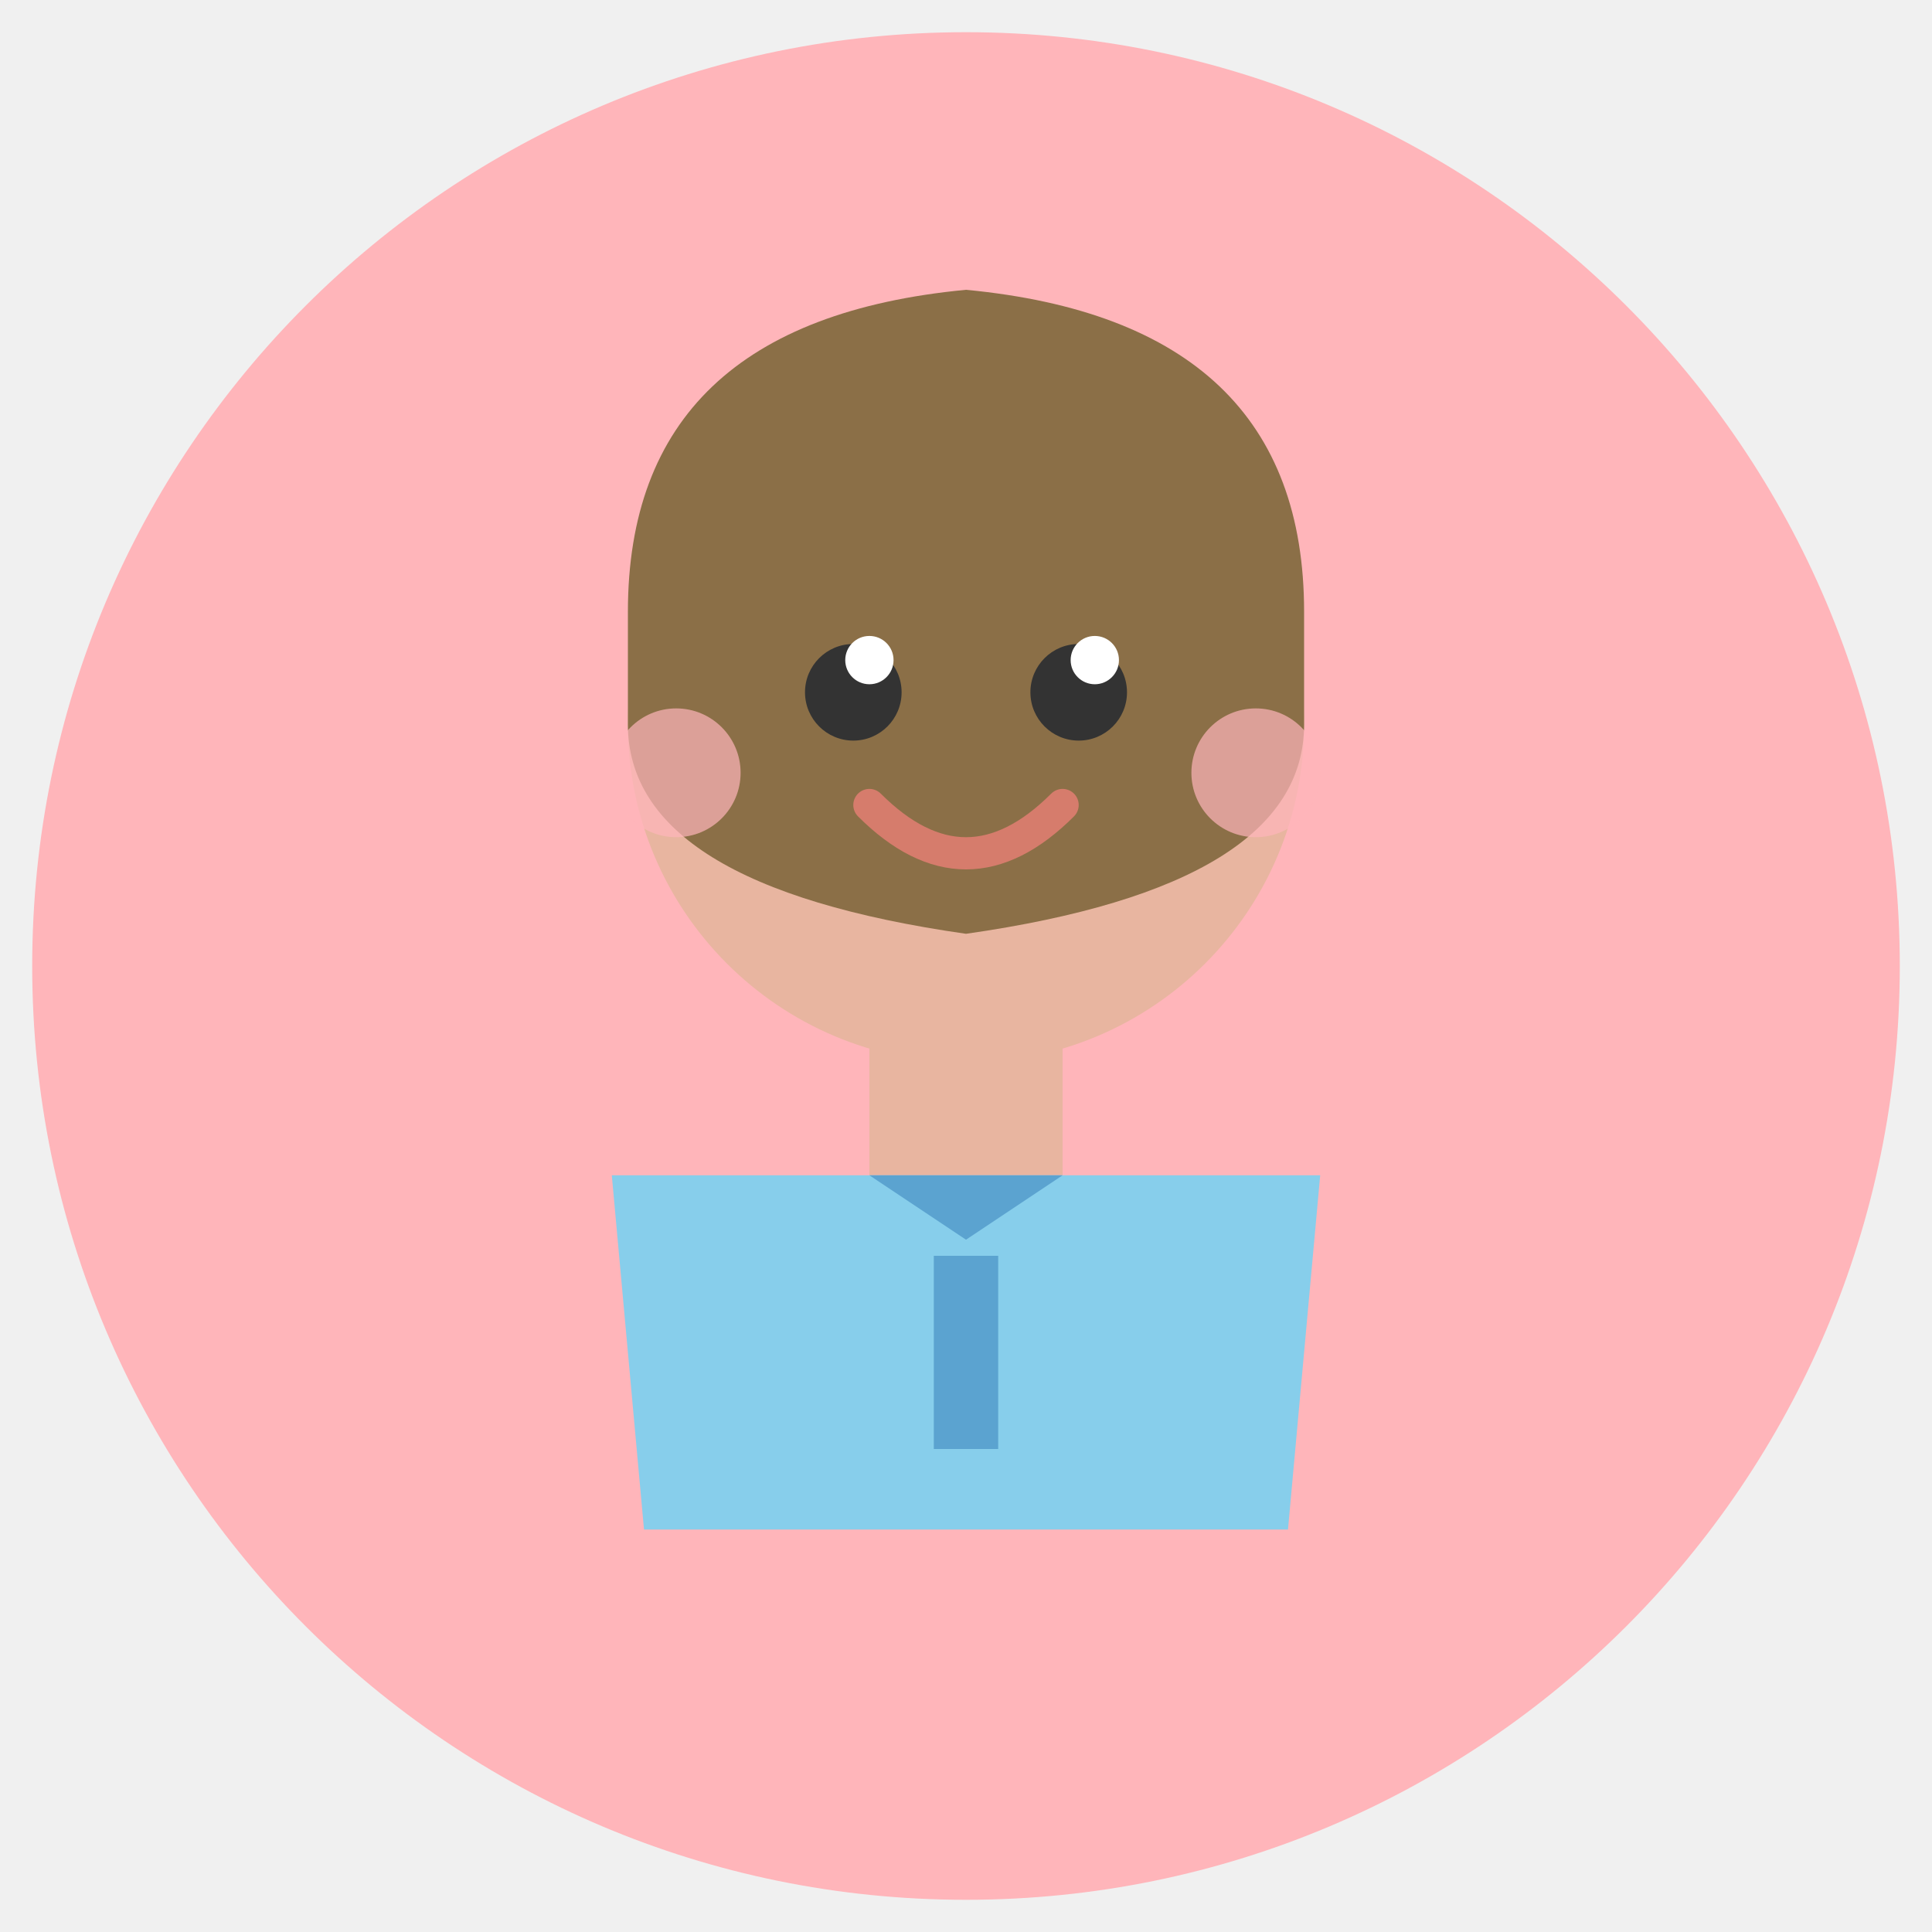
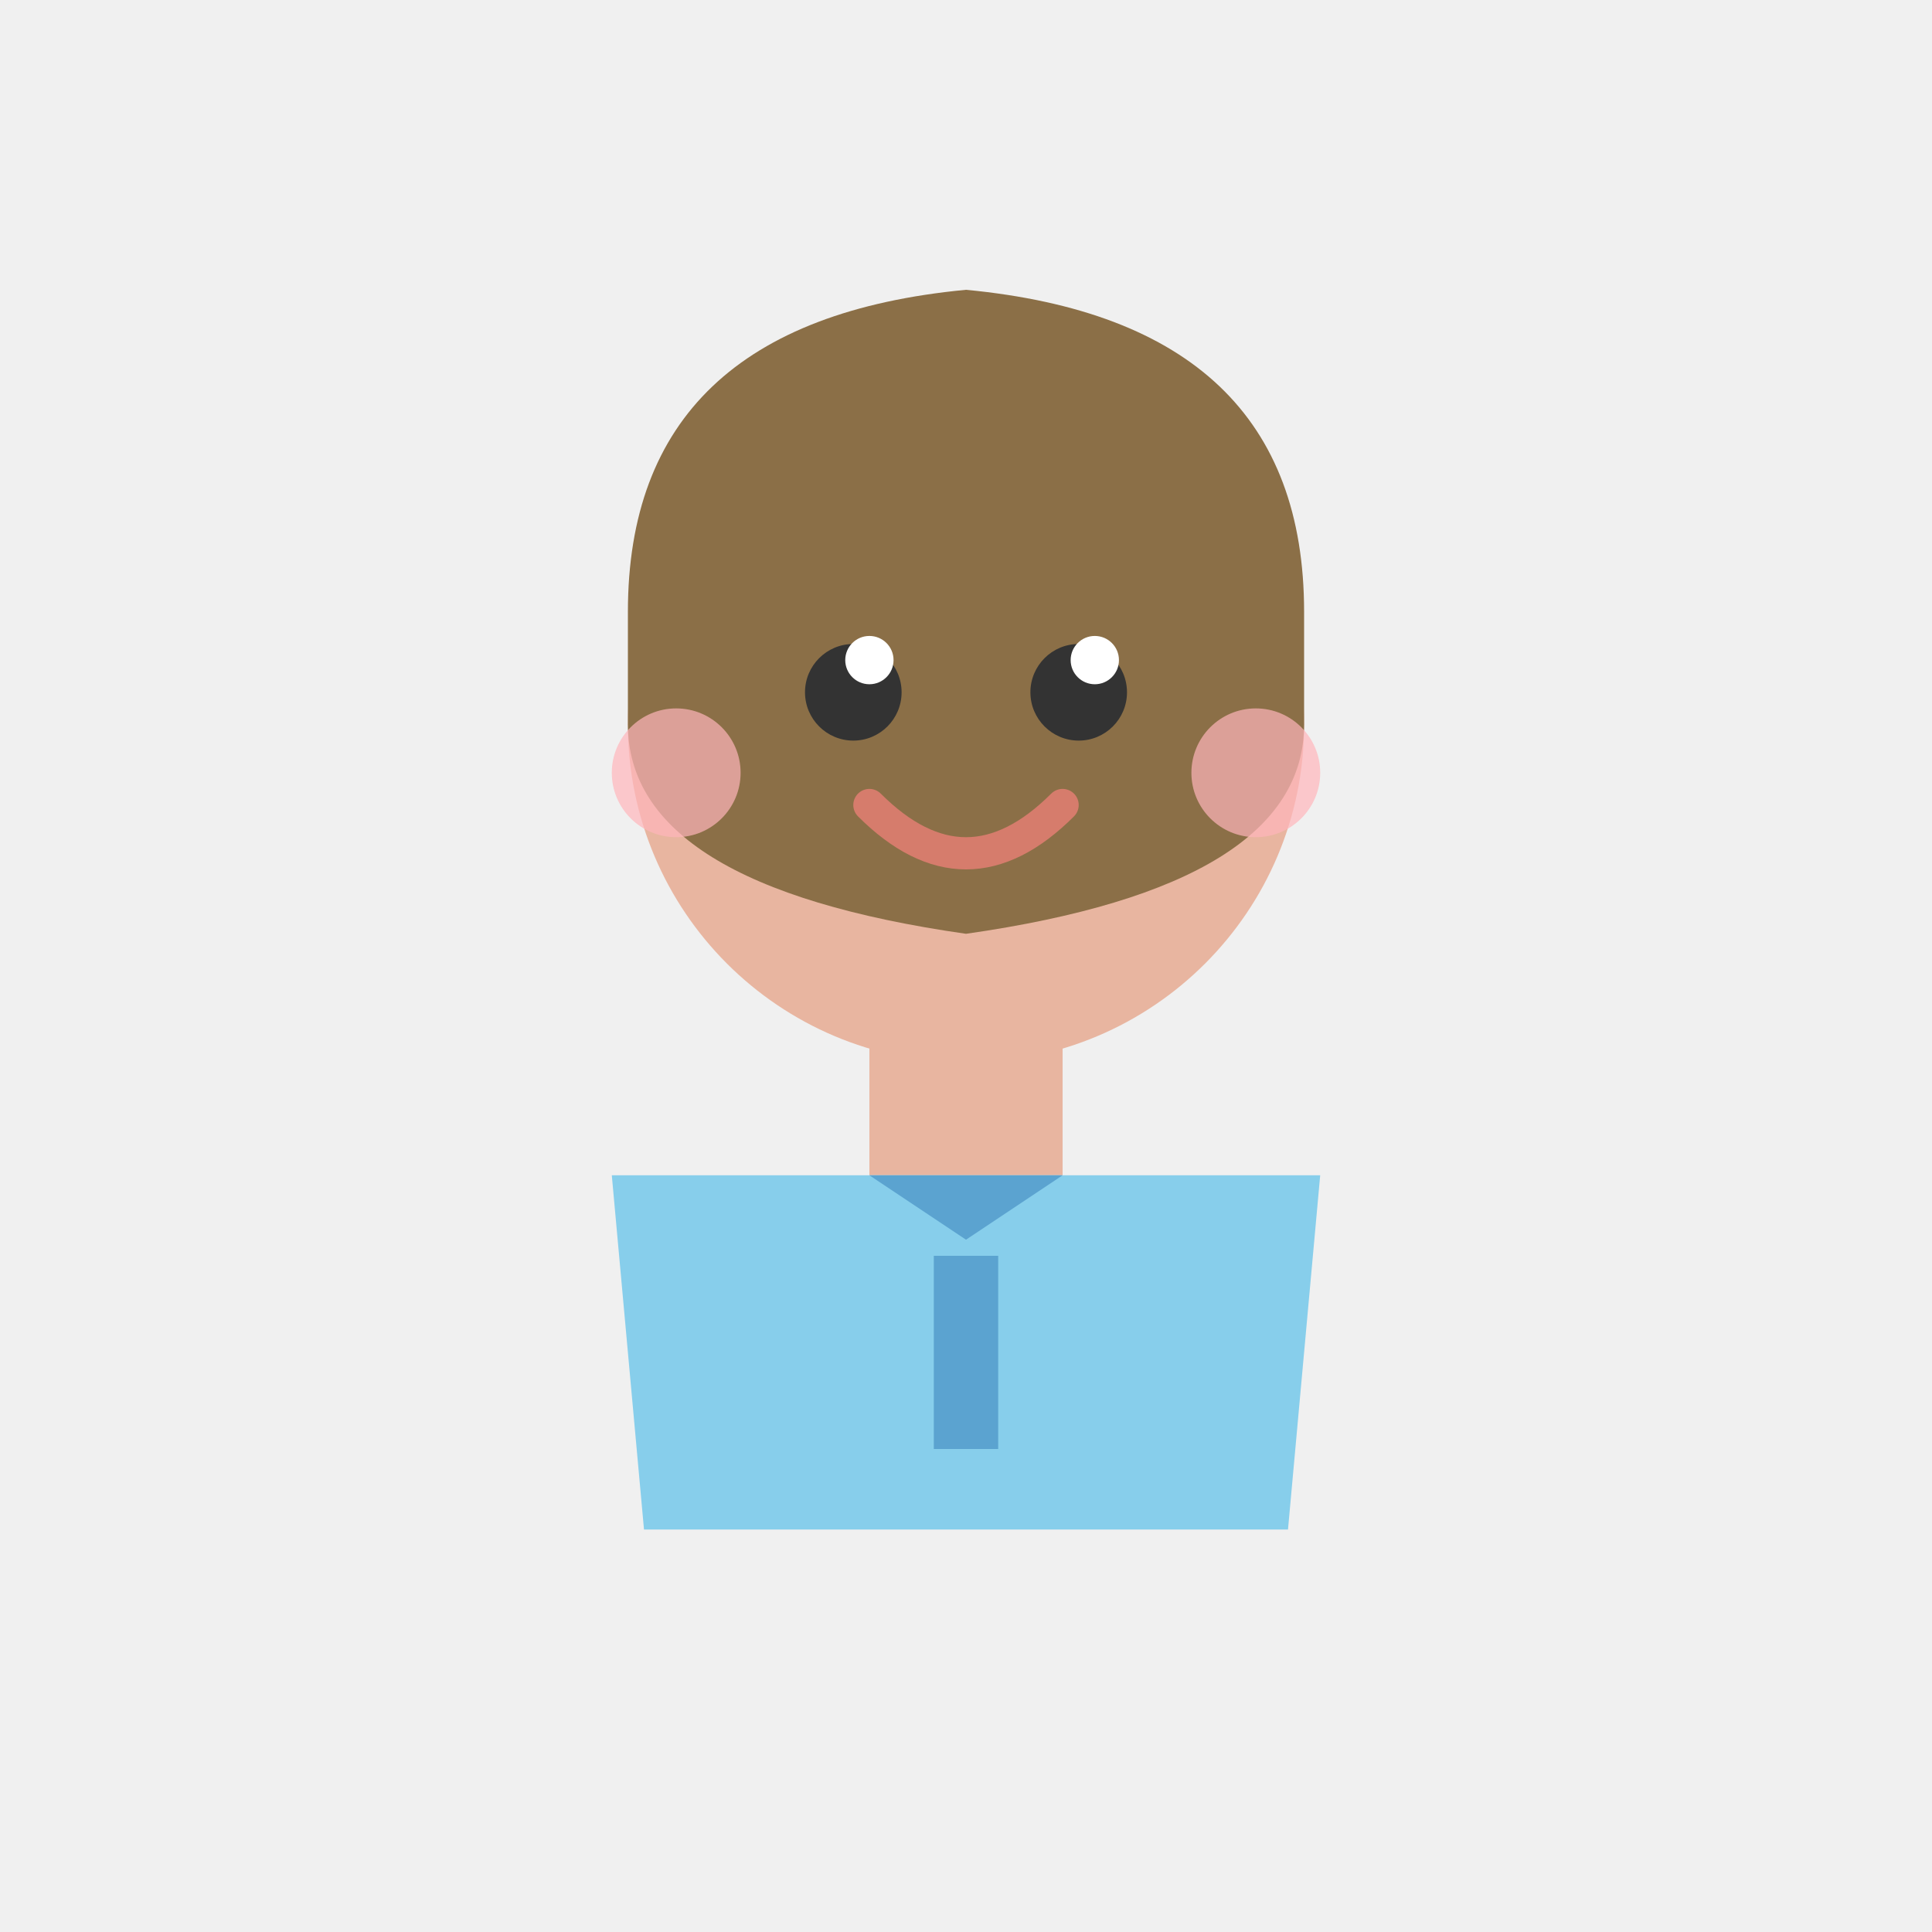
<svg xmlns="http://www.w3.org/2000/svg" viewBox="0 0 120 120">
-   <circle cx="60" cy="60" r="58" fill="#FFB5BA" />
  <circle cx="60" cy="45" r="21" fill="#E8B5A0" />
  <path d="M 39 38 Q 39 20 60 18 Q 81 20 81 38 L 81 45 Q 81 55 60 58 Q 39 55 39 45 Z" fill="#8B6F47" />
  <circle cx="53" cy="43" r="3" fill="#333333" />
  <circle cx="67" cy="43" r="3" fill="#333333" />
  <circle cx="54" cy="41" r="1.5" fill="white" />
  <circle cx="68" cy="41" r="1.5" fill="white" />
  <path d="M 54 50 Q 60 56 66 50" stroke="#D67C6C" stroke-width="2" fill="none" stroke-linecap="round" />
  <circle cx="42" cy="48" r="4" fill="#FFB5BA" opacity="0.7" />
  <circle cx="78" cy="48" r="4" fill="#FFB5BA" opacity="0.7" />
  <rect x="54" y="65" width="12" height="8" fill="#E8B5A0" />
  <path d="M 38 73 L 82 73 L 80 95 L 40 95 Z" fill="#87CEEB" />
  <path d="M 54 73 L 60 77 L 66 73" fill="#5BA3D0" />
  <rect x="58" y="78" width="4" height="12" fill="#5BA3D0" />
</svg>
